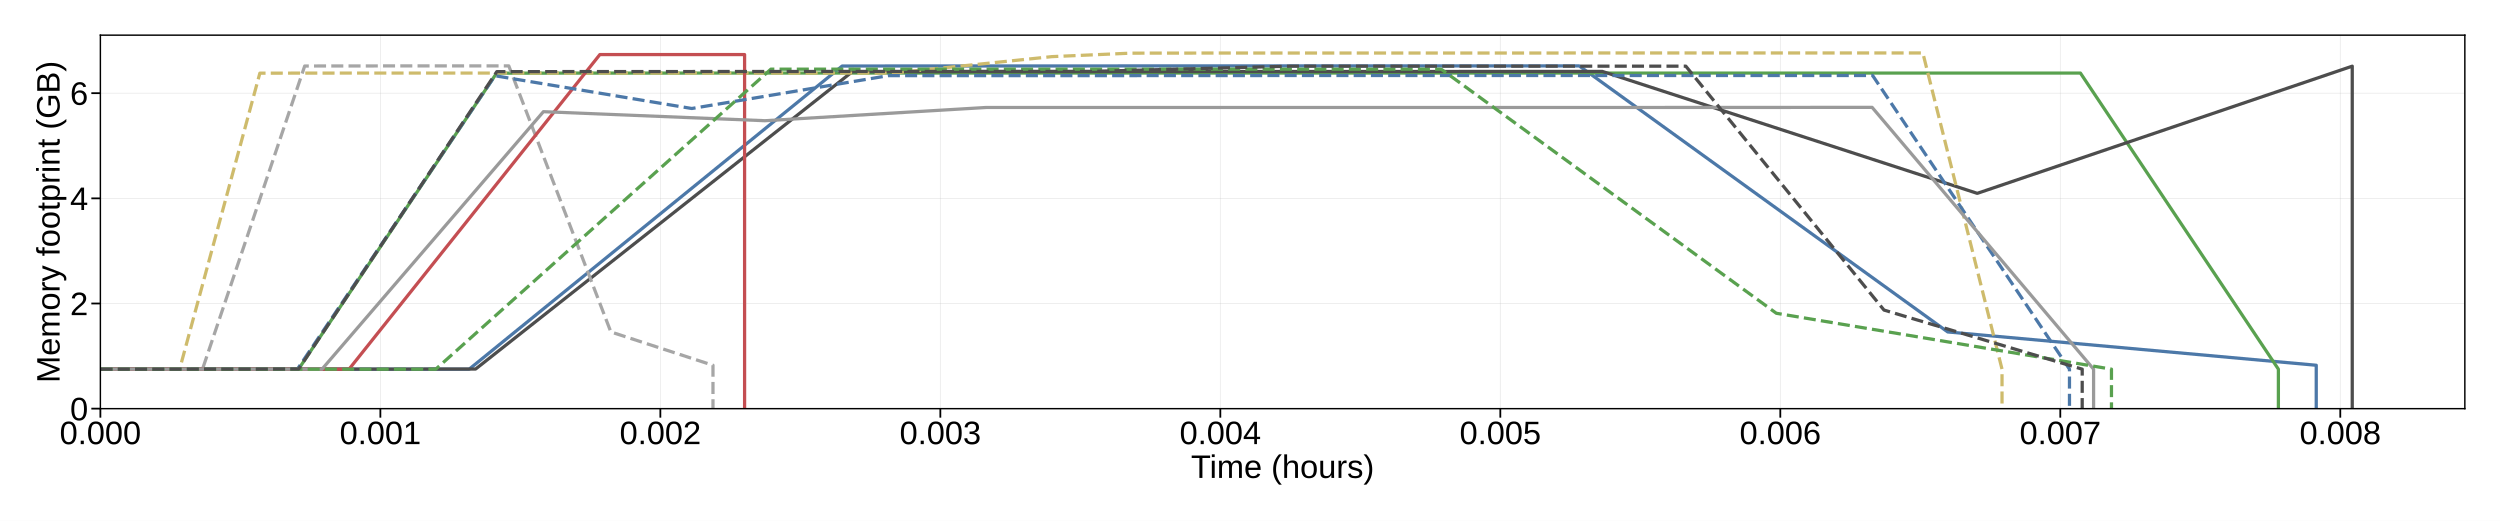
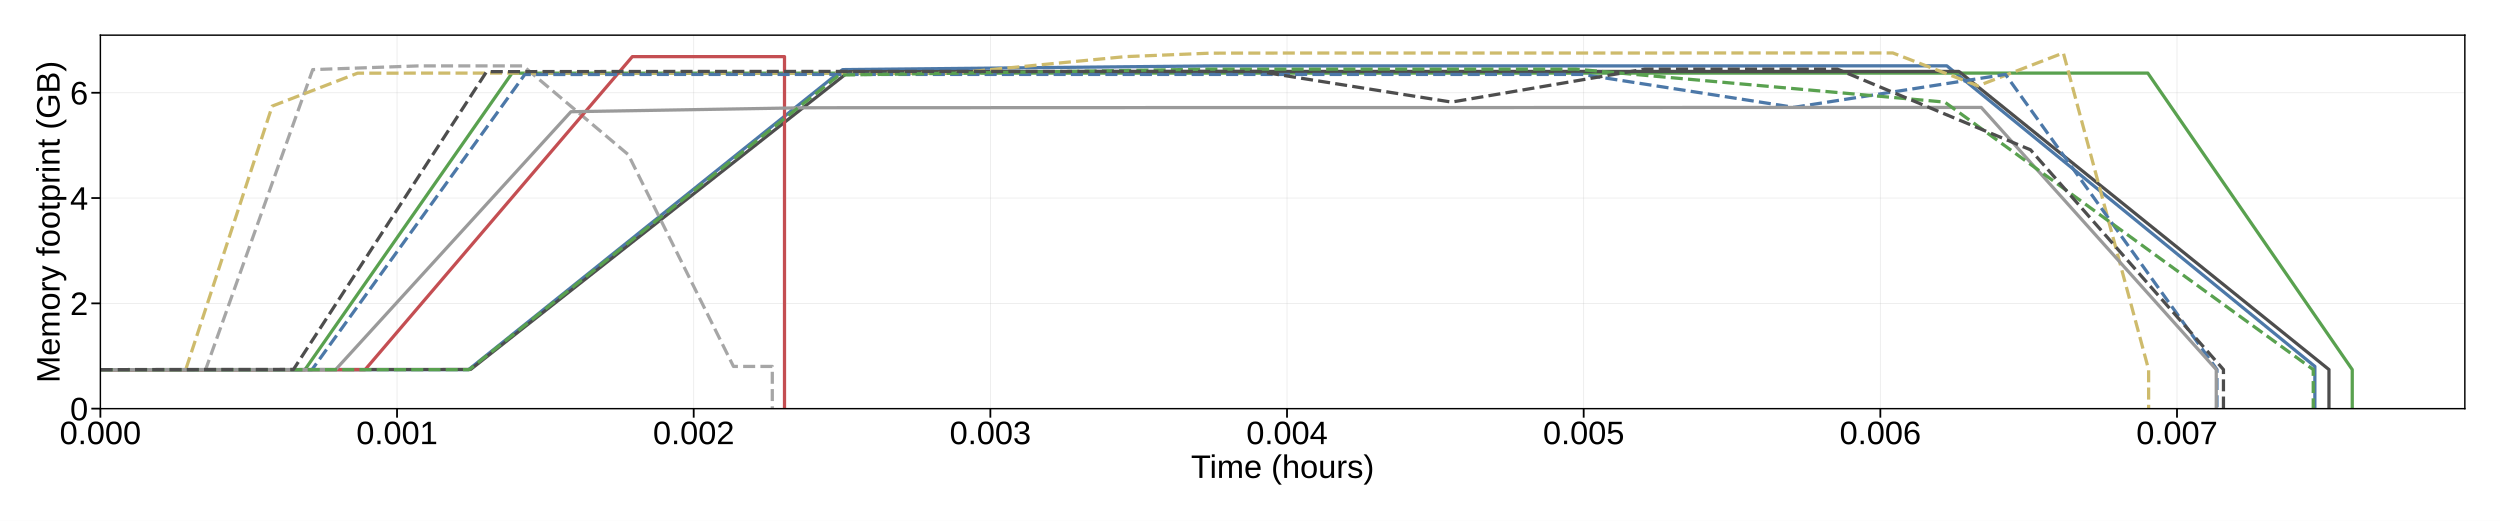
<svg xmlns="http://www.w3.org/2000/svg" xmlns:xlink="http://www.w3.org/1999/xlink" width="2764.8pt" height="576pt" viewBox="0 0 2764.8 576" version="1.1">
  <defs>
    <style type="text/css">*{stroke-linejoin: round; stroke-linecap: butt}</style>
  </defs>
  <g id="figure_1">
    <g id="patch_1">
      <path d="M 0 576  L 2764.8 576  L 2764.8 0  L 0 0  z " style="fill: #ffffff" />
    </g>
    <g id="axes_1">
      <g id="patch_2">
        <path d="M 111.01 451.94  L 2725.92 451.94  L 2725.92 38.88  L 111.01 38.88  z " style="fill: #ffffff" />
      </g>
      <g id="matplotlib.axis_1">
        <g id="xtick_1">
          <g id="line2d_1">
-             <path d="M 111.01 451.94  L 111.01 38.88  " clip-path="url(#pd6195654af)" style="fill: none; stroke: #b0b0b0; stroke-opacity: 0.3; stroke-width: 0.8; stroke-linecap: square" />
+             <path d="M 111.01 451.94  L 111.01 38.88  " clip-path="url(#pd756d7059c)" style="fill: none; stroke: #b0b0b0; stroke-opacity: 0.3; stroke-width: 0.8; stroke-linecap: square" />
          </g>
          <g id="line2d_2">
            <defs>
-               <path id="m38006093e8" d="M 0 0  L 0 10  " style="stroke: #000000; stroke-width: 2" />
+               <path id="m24fc735ef4" d="M 0 0  L 0 10  " style="stroke: #000000; stroke-width: 2" />
            </defs>
            <g>
-               <use xlink:href="#m38006093e8" x="111.01" y="451.94" style="stroke: #000000; stroke-width: 2" />
+               <use xlink:href="#m24fc735ef4" x="111.01" y="451.94" style="stroke: #000000; stroke-width: 2" />
            </g>
          </g>
          <g id="text_1">
            <text style="font-size: 36px; font-family: 'Arial', 'DejaVu Sans', 'Liberation Sans', sans-serif; text-anchor: middle" x="111.01" y="491.208" transform="rotate(-0 111.01 491.2081)">0.000</text>
          </g>
        </g>
        <g id="xtick_2">
          <g id="line2d_3">
-             <path d="M 420.654 451.94  L 420.654 38.88  " clip-path="url(#pd6195654af)" style="fill: none; stroke: #b0b0b0; stroke-opacity: 0.3; stroke-width: 0.8; stroke-linecap: square" />
+             <path d="M 439.092 451.94  L 439.092 38.88  " clip-path="url(#pd756d7059c)" style="fill: none; stroke: #b0b0b0; stroke-opacity: 0.3; stroke-width: 0.8; stroke-linecap: square" />
          </g>
          <g id="line2d_4">
            <g>
-               <use xlink:href="#m38006093e8" x="420.654" y="451.94" style="stroke: #000000; stroke-width: 2" />
+               <use xlink:href="#m24fc735ef4" x="439.092" y="451.94" style="stroke: #000000; stroke-width: 2" />
            </g>
          </g>
          <g id="text_2">
-             <text style="font-size: 36px; font-family: 'Arial', 'DejaVu Sans', 'Liberation Sans', sans-serif; text-anchor: middle" x="420.654" y="491.208" transform="rotate(-0 420.654 491.2081)">0.001</text>
+             <text style="font-size: 36px; font-family: 'Arial', 'DejaVu Sans', 'Liberation Sans', sans-serif; text-anchor: middle" x="439.092" y="491.208" transform="rotate(-0 439.0924 491.2081)">0.001</text>
          </g>
        </g>
        <g id="xtick_3">
          <g id="line2d_5">
-             <path d="M 730.298 451.94  L 730.298 38.88  " clip-path="url(#pd6195654af)" style="fill: none; stroke: #b0b0b0; stroke-opacity: 0.3; stroke-width: 0.8; stroke-linecap: square" />
+             <path d="M 767.175 451.94  L 767.175 38.88  " clip-path="url(#pd756d7059c)" style="fill: none; stroke: #b0b0b0; stroke-opacity: 0.3; stroke-width: 0.8; stroke-linecap: square" />
          </g>
          <g id="line2d_6">
            <g>
-               <use xlink:href="#m38006093e8" x="730.298" y="451.94" style="stroke: #000000; stroke-width: 2" />
+               <use xlink:href="#m24fc735ef4" x="767.175" y="451.94" style="stroke: #000000; stroke-width: 2" />
            </g>
          </g>
          <g id="text_3">
-             <text style="font-size: 36px; font-family: 'Arial', 'DejaVu Sans', 'Liberation Sans', sans-serif; text-anchor: middle" x="730.298" y="491.208" transform="rotate(-0 730.2981 491.2081)">0.002</text>
+             <text style="font-size: 36px; font-family: 'Arial', 'DejaVu Sans', 'Liberation Sans', sans-serif; text-anchor: middle" x="767.175" y="491.208" transform="rotate(-0 767.1748 491.2081)">0.002</text>
          </g>
        </g>
        <g id="xtick_4">
          <g id="line2d_7">
-             <path d="M 1039.942 451.94  L 1039.942 38.88  " clip-path="url(#pd6195654af)" style="fill: none; stroke: #b0b0b0; stroke-opacity: 0.3; stroke-width: 0.8; stroke-linecap: square" />
+             <path d="M 1095.257 451.94  L 1095.257 38.88  " clip-path="url(#pd756d7059c)" style="fill: none; stroke: #b0b0b0; stroke-opacity: 0.3; stroke-width: 0.8; stroke-linecap: square" />
          </g>
          <g id="line2d_8">
            <g>
-               <use xlink:href="#m38006093e8" x="1039.942" y="451.94" style="stroke: #000000; stroke-width: 2" />
+               <use xlink:href="#m24fc735ef4" x="1095.257" y="451.94" style="stroke: #000000; stroke-width: 2" />
            </g>
          </g>
          <g id="text_4">
-             <text style="font-size: 36px; font-family: 'Arial', 'DejaVu Sans', 'Liberation Sans', sans-serif; text-anchor: middle" x="1039.942" y="491.208" transform="rotate(-0 1039.942 491.2081)">0.003</text>
+             <text style="font-size: 36px; font-family: 'Arial', 'DejaVu Sans', 'Liberation Sans', sans-serif; text-anchor: middle" x="1095.257" y="491.208" transform="rotate(-0 1095.257 491.2081)">0.003</text>
          </g>
        </g>
        <g id="xtick_5">
          <g id="line2d_9">
-             <path d="M 1349.586 451.94  L 1349.586 38.88  " clip-path="url(#pd6195654af)" style="fill: none; stroke: #b0b0b0; stroke-opacity: 0.3; stroke-width: 0.8; stroke-linecap: square" />
+             <path d="M 1423.34 451.94  L 1423.34 38.88  " clip-path="url(#pd756d7059c)" style="fill: none; stroke: #b0b0b0; stroke-opacity: 0.3; stroke-width: 0.8; stroke-linecap: square" />
          </g>
          <g id="line2d_10">
            <g>
-               <use xlink:href="#m38006093e8" x="1349.586" y="451.94" style="stroke: #000000; stroke-width: 2" />
+               <use xlink:href="#m24fc735ef4" x="1423.34" y="451.94" style="stroke: #000000; stroke-width: 2" />
            </g>
          </g>
          <g id="text_5">
-             <text style="font-size: 36px; font-family: 'Arial', 'DejaVu Sans', 'Liberation Sans', sans-serif; text-anchor: middle" x="1349.586" y="491.208" transform="rotate(-0 1349.586 491.2081)">0.004</text>
+             <text style="font-size: 36px; font-family: 'Arial', 'DejaVu Sans', 'Liberation Sans', sans-serif; text-anchor: middle" x="1423.34" y="491.208" transform="rotate(-0 1423.34 491.2081)">0.004</text>
          </g>
        </g>
        <g id="xtick_6">
          <g id="line2d_11">
-             <path d="M 1659.23 451.94  L 1659.23 38.88  " clip-path="url(#pd6195654af)" style="fill: none; stroke: #b0b0b0; stroke-opacity: 0.3; stroke-width: 0.8; stroke-linecap: square" />
+             <path d="M 1751.422 451.94  L 1751.422 38.88  " clip-path="url(#pd756d7059c)" style="fill: none; stroke: #b0b0b0; stroke-opacity: 0.3; stroke-width: 0.8; stroke-linecap: square" />
          </g>
          <g id="line2d_12">
            <g>
-               <use xlink:href="#m38006093e8" x="1659.23" y="451.94" style="stroke: #000000; stroke-width: 2" />
+               <use xlink:href="#m24fc735ef4" x="1751.422" y="451.94" style="stroke: #000000; stroke-width: 2" />
            </g>
          </g>
          <g id="text_6">
-             <text style="font-size: 36px; font-family: 'Arial', 'DejaVu Sans', 'Liberation Sans', sans-serif; text-anchor: middle" x="1659.23" y="491.208" transform="rotate(-0 1659.23 491.2081)">0.005</text>
+             <text style="font-size: 36px; font-family: 'Arial', 'DejaVu Sans', 'Liberation Sans', sans-serif; text-anchor: middle" x="1751.422" y="491.208" transform="rotate(-0 1751.422 491.2081)">0.005</text>
          </g>
        </g>
        <g id="xtick_7">
          <g id="line2d_13">
-             <path d="M 1968.874 451.94  L 1968.874 38.88  " clip-path="url(#pd6195654af)" style="fill: none; stroke: #b0b0b0; stroke-opacity: 0.3; stroke-width: 0.8; stroke-linecap: square" />
+             <path d="M 2079.505 451.94  L 2079.505 38.88  " clip-path="url(#pd756d7059c)" style="fill: none; stroke: #b0b0b0; stroke-opacity: 0.3; stroke-width: 0.8; stroke-linecap: square" />
          </g>
          <g id="line2d_14">
            <g>
-               <use xlink:href="#m38006093e8" x="1968.874" y="451.94" style="stroke: #000000; stroke-width: 2" />
+               <use xlink:href="#m24fc735ef4" x="2079.505" y="451.94" style="stroke: #000000; stroke-width: 2" />
            </g>
          </g>
          <g id="text_7">
-             <text style="font-size: 36px; font-family: 'Arial', 'DejaVu Sans', 'Liberation Sans', sans-serif; text-anchor: middle" x="1968.874" y="491.208" transform="rotate(-0 1968.874 491.2081)">0.006</text>
+             <text style="font-size: 36px; font-family: 'Arial', 'DejaVu Sans', 'Liberation Sans', sans-serif; text-anchor: middle" x="2079.505" y="491.208" transform="rotate(-0 2079.505 491.2081)">0.006</text>
          </g>
        </g>
        <g id="xtick_8">
          <g id="line2d_15">
-             <path d="M 2278.518 451.94  L 2278.518 38.88  " clip-path="url(#pd6195654af)" style="fill: none; stroke: #b0b0b0; stroke-opacity: 0.3; stroke-width: 0.8; stroke-linecap: square" />
+             <path d="M 2407.587 451.94  L 2407.587 38.88  " clip-path="url(#pd756d7059c)" style="fill: none; stroke: #b0b0b0; stroke-opacity: 0.3; stroke-width: 0.8; stroke-linecap: square" />
          </g>
          <g id="line2d_16">
            <g>
-               <use xlink:href="#m38006093e8" x="2278.518" y="451.94" style="stroke: #000000; stroke-width: 2" />
+               <use xlink:href="#m24fc735ef4" x="2407.587" y="451.94" style="stroke: #000000; stroke-width: 2" />
            </g>
          </g>
          <g id="text_8">
-             <text style="font-size: 36px; font-family: 'Arial', 'DejaVu Sans', 'Liberation Sans', sans-serif; text-anchor: middle" x="2278.518" y="491.208" transform="rotate(-0 2278.518 491.2081)">0.007</text>
-           </g>
-         </g>
-         <g id="xtick_9">
-           <g id="line2d_17">
-             <path d="M 2588.162 451.94  L 2588.162 38.88  " clip-path="url(#pd6195654af)" style="fill: none; stroke: #b0b0b0; stroke-opacity: 0.3; stroke-width: 0.8; stroke-linecap: square" />
-           </g>
-           <g id="line2d_18">
-             <g>
-               <use xlink:href="#m38006093e8" x="2588.162" y="451.94" style="stroke: #000000; stroke-width: 2" />
-             </g>
-           </g>
-           <g id="text_9">
-             <text style="font-size: 36px; font-family: 'Arial', 'DejaVu Sans', 'Liberation Sans', sans-serif; text-anchor: middle" x="2588.162" y="491.208" transform="rotate(-0 2588.162 491.2081)">0.008</text>
-           </g>
-         </g>
-         <g id="text_10">
+             <text style="font-size: 36px; font-family: 'Arial', 'DejaVu Sans', 'Liberation Sans', sans-serif; text-anchor: middle" x="2407.587" y="491.208" transform="rotate(-0 2407.587 491.2081)">0.007</text>
+           </g>
+         </g>
+         <g id="text_9">
          <text style="font-size: 36px; font-family: 'Arial', 'DejaVu Sans', 'Liberation Sans', sans-serif; text-anchor: middle" x="1418.465" y="528.57" transform="rotate(-0 1418.465 528.57)">Time (hours)</text>
        </g>
      </g>
      <g id="matplotlib.axis_2">
        <g id="ytick_1">
+           <g id="line2d_17">
+             <path d="M 111.01 451.94  L 2725.92 451.94  " clip-path="url(#pd756d7059c)" style="fill: none; stroke: #b0b0b0; stroke-opacity: 0.3; stroke-width: 0.8; stroke-linecap: square" />
+           </g>
+           <g id="line2d_18">
+             <defs>
+               <path id="m7f312bd5b4" d="M 0 0  L -10 0  " style="stroke: #000000; stroke-width: 2" />
+             </defs>
+             <g>
+               <use xlink:href="#m7f312bd5b4" x="111.01" y="451.94" style="stroke: #000000; stroke-width: 2" />
+             </g>
+           </g>
+           <g id="text_10">
+             <text style="font-size: 36px; font-family: 'Arial', 'DejaVu Sans', 'Liberation Sans', sans-serif; text-anchor: end" x="97.51" y="464.824" transform="rotate(-0 97.51 464.8241)">0</text>
+           </g>
+         </g>
+         <g id="ytick_2">
          <g id="line2d_19">
-             <path d="M 111.01 451.94  L 2725.92 451.94  " clip-path="url(#pd6195654af)" style="fill: none; stroke: #b0b0b0; stroke-opacity: 0.3; stroke-width: 0.8; stroke-linecap: square" />
+             <path d="M 111.01 335.491  L 2725.92 335.491  " clip-path="url(#pd756d7059c)" style="fill: none; stroke: #b0b0b0; stroke-opacity: 0.3; stroke-width: 0.8; stroke-linecap: square" />
          </g>
          <g id="line2d_20">
-             <defs>
-               <path id="m17c192a9c6" d="M 0 0  L -10 0  " style="stroke: #000000; stroke-width: 2" />
-             </defs>
-             <g>
-               <use xlink:href="#m17c192a9c6" x="111.01" y="451.94" style="stroke: #000000; stroke-width: 2" />
+             <g>
+               <use xlink:href="#m7f312bd5b4" x="111.01" y="335.491" style="stroke: #000000; stroke-width: 2" />
            </g>
          </g>
          <g id="text_11">
-             <text style="font-size: 36px; font-family: 'Arial', 'DejaVu Sans', 'Liberation Sans', sans-serif; text-anchor: end" x="97.51" y="464.824" transform="rotate(-0 97.51 464.8241)">0</text>
-           </g>
-         </g>
-         <g id="ytick_2">
+             <text style="font-size: 36px; font-family: 'Arial', 'DejaVu Sans', 'Liberation Sans', sans-serif; text-anchor: end" x="97.51" y="348.375" transform="rotate(-0 97.51 348.3751)">2</text>
+           </g>
+         </g>
+         <g id="ytick_3">
          <g id="line2d_21">
-             <path d="M 111.01 335.644  L 2725.92 335.644  " clip-path="url(#pd6195654af)" style="fill: none; stroke: #b0b0b0; stroke-opacity: 0.3; stroke-width: 0.8; stroke-linecap: square" />
+             <path d="M 111.01 219.042  L 2725.92 219.042  " clip-path="url(#pd756d7059c)" style="fill: none; stroke: #b0b0b0; stroke-opacity: 0.3; stroke-width: 0.8; stroke-linecap: square" />
          </g>
          <g id="line2d_22">
            <g>
-               <use xlink:href="#m17c192a9c6" x="111.01" y="335.644" style="stroke: #000000; stroke-width: 2" />
+               <use xlink:href="#m7f312bd5b4" x="111.01" y="219.042" style="stroke: #000000; stroke-width: 2" />
            </g>
          </g>
          <g id="text_12">
-             <text style="font-size: 36px; font-family: 'Arial', 'DejaVu Sans', 'Liberation Sans', sans-serif; text-anchor: end" x="97.51" y="348.528" transform="rotate(-0 97.51 348.5279)">2</text>
-           </g>
-         </g>
-         <g id="ytick_3">
+             <text style="font-size: 36px; font-family: 'Arial', 'DejaVu Sans', 'Liberation Sans', sans-serif; text-anchor: end" x="97.51" y="231.926" transform="rotate(-0 97.51 231.9262)">4</text>
+           </g>
+         </g>
+         <g id="ytick_4">
          <g id="line2d_23">
-             <path d="M 111.01 219.348  L 2725.92 219.348  " clip-path="url(#pd6195654af)" style="fill: none; stroke: #b0b0b0; stroke-opacity: 0.3; stroke-width: 0.8; stroke-linecap: square" />
+             <path d="M 111.01 102.593  L 2725.92 102.593  " clip-path="url(#pd756d7059c)" style="fill: none; stroke: #b0b0b0; stroke-opacity: 0.3; stroke-width: 0.8; stroke-linecap: square" />
          </g>
          <g id="line2d_24">
            <g>
-               <use xlink:href="#m17c192a9c6" x="111.01" y="219.348" style="stroke: #000000; stroke-width: 2" />
+               <use xlink:href="#m7f312bd5b4" x="111.01" y="102.593" style="stroke: #000000; stroke-width: 2" />
            </g>
          </g>
          <g id="text_13">
-             <text style="font-size: 36px; font-family: 'Arial', 'DejaVu Sans', 'Liberation Sans', sans-serif; text-anchor: end" x="97.51" y="232.232" transform="rotate(-0 97.51 232.2317)">4</text>
-           </g>
-         </g>
-         <g id="ytick_4">
-           <g id="line2d_25">
-             <path d="M 111.01 103.051  L 2725.92 103.051  " clip-path="url(#pd6195654af)" style="fill: none; stroke: #b0b0b0; stroke-opacity: 0.3; stroke-width: 0.8; stroke-linecap: square" />
-           </g>
-           <g id="line2d_26">
-             <g>
-               <use xlink:href="#m17c192a9c6" x="111.01" y="103.051" style="stroke: #000000; stroke-width: 2" />
-             </g>
-           </g>
-           <g id="text_14">
-             <text style="font-size: 36px; font-family: 'Arial', 'DejaVu Sans', 'Liberation Sans', sans-serif; text-anchor: end" x="97.51" y="115.936" transform="rotate(-0 97.51 115.9355)">6</text>
-           </g>
-         </g>
-         <g id="text_15">
+             <text style="font-size: 36px; font-family: 'Arial', 'DejaVu Sans', 'Liberation Sans', sans-serif; text-anchor: end" x="97.51" y="115.477" transform="rotate(-0 97.51 115.4772)">6</text>
+           </g>
+         </g>
+         <g id="text_14">
          <text style="font-size: 36px; font-family: 'Arial', 'DejaVu Sans', 'Liberation Sans', sans-serif; text-anchor: middle" x="65.914" y="245.41" transform="rotate(-90 65.91375 245.41)">Memory footprint (GB)</text>
        </g>
      </g>
+       <g id="line2d_25">
+         <path d="M 111.268 408.771  L 518.244 408.771  L 931.866 76.993  L 1338.923 72.9  L 1745.953 72.9  L 2153.038 72.786  L 2560.054 405.252  L 2560.054 405.252  L 2560.054 451.94  " clip-path="url(#pd756d7059c)" style="fill: none; stroke: #4c78a8; stroke-width: 3.6; stroke-linecap: square" />
+       </g>
+       <g id="line2d_26">
+         <path d="M 111.161 408.771  L 337.267 408.771  L 566.2 80.945  L 792.329 80.945  L 1018.451 80.831  L 1244.663 80.831  L 1470.8 80.828  L 1696.906 80.831  L 1923.028 80.831  L 2149.18 80.831  L 2375.294 80.831  L 2601.4 408.731  L 2601.4 451.94  " clip-path="url(#pd756d7059c)" style="fill: none; stroke: #59a14f; stroke-width: 3.6; stroke-linecap: square" />
+       </g>
      <g id="line2d_27">
-         <path d="M 111.295 408.315  L 518.825 408.308  L 931.353 72.998  L 1338.909 72.884  L 1746.452 72.884  L 2153.995 367.103  L 2561.579 403.942  L 2561.579 451.94  " clip-path="url(#pd6195654af)" style="fill: none; stroke: #4c78a8; stroke-width: 3.6; stroke-linecap: square" />
+         <path d="M 111.283 408.771  L 520.471 408.582  L 938.729 79.239  L 1347.985 79.012  L 1757.2 79.012  L 2166.429 79.012  L 2575.658 408.721  L 2575.658 451.94  " clip-path="url(#pd756d7059c)" style="fill: none; stroke: #4d4d4d; stroke-width: 3.6; stroke-linecap: square" />
      </g>
      <g id="line2d_28">
-         <path d="M 111.171 408.315  L 330.121 408.311  L 549.18 80.919  L 768.138 80.806  L 987.088 80.806  L 1206.038 80.802  L 1424.981 80.806  L 1643.931 80.806  L 1862.881 80.806  L 2081.831 80.806  L 2300.774 80.806  L 2519.709 408.272  L 2519.709 451.94  " clip-path="url(#pd6195654af)" style="fill: none; stroke: #59a14f; stroke-width: 3.6; stroke-linecap: square" />
+         <path d="M 111.088 408.771  L 227.406 408.767  L 345.85 76.993  L 462.18 72.9  L 578.511 72.9  L 694.838 171.04  L 811.164 405.252  L 854.096 405.252  L 854.096 451.94  " clip-path="url(#pd756d7059c)" style="fill: none; stroke-dasharray: 13.32,5.76; stroke-dashoffset: 0; stroke: #a6a6a6; stroke-width: 3.6" />
      </g>
      <g id="line2d_29">
-         <path d="M 111.328 408.315  L 525.974 408.127  L 942.693 79.216  L 1357.366 79.102  L 1772.012 78.989  L 2186.686 213.826  L 2601.4 73.197  L 2601.4 451.94  " clip-path="url(#pd6195654af)" style="fill: none; stroke: #4d4d4d; stroke-width: 3.6; stroke-linecap: square" />
+         <path d="M 111.07 408.771  L 205.395 408.771  L 301.053 117.335  L 395.391 80.945  L 489.726 80.831  L 584.057 80.831  L 678.386 80.828  L 772.708 80.831  L 867.03 80.831  L 961.368 80.831  L 1055.69 80.831  L 1150.012 71.737  L 1244.328 62.643  L 1338.647 58.777  L 1432.969 58.663  L 1527.288 58.663  L 1621.607 58.663  L 1715.929 58.663  L 1810.267 58.663  L 1904.586 58.55  L 1998.905 58.55  L 2093.243 58.55  L 2187.562 94.94  L 2281.881 58.55  L 2376.203 408.771  L 2376.203 451.94  " clip-path="url(#pd756d7059c)" style="fill: none; stroke-dasharray: 13.32,5.76; stroke-dashoffset: 0; stroke: #cebb6c; stroke-width: 3.6" />
      </g>
      <g id="line2d_30">
-         <path d="M 111.078 408.315  L 223.924 408.308  L 336.977 72.998  L 449.835 72.884  L 562.682 72.884  L 675.543 367.103  L 788.419 403.942  L 788.499 403.942  L 788.499 451.94  " clip-path="url(#pd6195654af)" style="fill: none; stroke-dasharray: 13.32,5.76; stroke-dashoffset: 0; stroke: #a6a6a6; stroke-width: 3.6" />
+         <path d="M 111.254 408.771  L 403.801 408.771  L 699.294 62.643  L 867.601 62.643  L 867.601 451.94  " clip-path="url(#pd756d7059c)" style="fill: none; stroke: #c44e52; stroke-width: 3.6; stroke-linecap: square" />
      </g>
      <g id="line2d_31">
-         <path d="M 111.063 408.315  L 198.639 408.311  L 287.389 80.919  L 374.971 80.806  L 462.553 80.806  L 550.135 80.802  L 637.717 80.806  L 725.293 80.806  L 812.876 80.806  L 900.458 80.806  L 988.034 80.806  L 1075.61 71.724  L 1163.181 62.642  L 1250.757 58.78  L 1338.331 58.667  L 1425.907 58.667  L 1513.483 58.667  L 1601.059 58.667  L 1688.633 58.667  L 1776.209 58.553  L 1863.783 58.55  L 1951.359 58.55  L 2038.932 58.55  L 2126.506 58.553  L 2214.079 408.315  L 2214.079 408.315  L 2214.079 451.94  " clip-path="url(#pd6195654af)" style="fill: none; stroke-dasharray: 13.32,5.76; stroke-dashoffset: 0; stroke: #cebb6c; stroke-width: 3.6" />
+         <path d="M 111.15 408.771  L 345.06 408.771  L 580.342 82.42  L 814.307 82.306  L 1048.24 82.306  L 1282.165 82.31  L 1516.083 82.31  L 1750 82.31  L 1983.941 118.7  L 2217.882 82.306  L 2451.8 408.724  L 2451.8 451.94  " clip-path="url(#pd756d7059c)" style="fill: none; stroke-dasharray: 13.32,5.76; stroke-dashoffset: 0; stroke: #4c78a8; stroke-width: 3.6" />
      </g>
      <g id="line2d_32">
-         <path d="M 111.175 408.315  L 385.976 408.311  L 663.37 60.367  L 823.456 60.367  L 823.456 451.94  " clip-path="url(#pd6195654af)" style="fill: none; stroke: #c44e52; stroke-width: 3.6; stroke-linecap: square" />
+         <path d="M 111.235 408.771  L 371.161 408.771  L 631.408 123.562  L 891.377 119.155  L 1151.338 119.041  L 1411.264 118.928  L 1671.199 118.928  L 1931.116 118.814  L 2191.06 118.785  L 2450.994 408.721  L 2450.994 451.94  " clip-path="url(#pd756d7059c)" style="fill: none; stroke: #9a9a9a; stroke-width: 3.6; stroke-linecap: square" />
      </g>
      <g id="line2d_33">
-         <path d="M 111.228 408.315  L 328.869 408.311  L 547.395 83.759  L 765.066 119.988  L 982.707 83.645  L 1200.363 83.645  L 1418.048 83.528  L 1635.689 83.532  L 1853.338 83.532  L 2071.001 83.532  L 2288.671 408.269  L 2288.671 451.94  " clip-path="url(#pd6195654af)" style="fill: none; stroke-dasharray: 13.32,5.76; stroke-dashoffset: 0; stroke: #4c78a8; stroke-width: 3.6" />
+         <path d="M 111.322 408.771  L 518.868 408.771  L 928.043 82.992  L 1335.588 76.51  L 1743.146 76.51  L 2150.705 112.9  L 2558.264 408.717  L 2558.264 451.94  " clip-path="url(#pd756d7059c)" style="fill: none; stroke-dasharray: 13.32,5.76; stroke-dashoffset: 0; stroke: #59a14f; stroke-width: 3.6" />
      </g>
      <g id="line2d_34">
-         <path d="M 111.173 408.311  L 356.073 408.311  L 600.965 123.508  L 845.889 133.503  L 1090.789 118.852  L 1335.697 118.852  L 1580.605 118.852  L 1825.513 118.852  L 2070.421 118.738  L 2315.338 408.269  L 2315.338 451.94  " clip-path="url(#pd6195654af)" style="fill: none; stroke: #9a9a9a; stroke-width: 3.6; stroke-linecap: square" />
-       </g>
-       <g id="line2d_35">
-         <path d="M 111.257 408.315  L 481.883 408.311  L 852.533 76.49  L 1223.184 76.49  L 1593.822 76.49  L 1964.473 346.447  L 2335.111 408.265  L 2335.111 451.94  " clip-path="url(#pd6195654af)" style="fill: none; stroke-dasharray: 13.32,5.76; stroke-dashoffset: 0; stroke: #59a14f; stroke-width: 3.6" />
-       </g>
-       <g id="line2d_36">
-         <path d="M 111.141 408.315  L 330.288 408.123  L 549.456 79.216  L 768.609 79.102  L 987.755 78.989  L 1206.938 78.989  L 1426.099 73.197  L 1645.245 73.197  L 1864.398 73.197  L 2083.544 342.905  L 2302.749 408.261  L 2302.749 408.261  L 2302.749 451.94  " clip-path="url(#pd6195654af)" style="fill: none; stroke-dasharray: 13.32,5.76; stroke-dashoffset: 0; stroke: #4d4d4d; stroke-width: 3.6" />
+         <path d="M 111.138 408.771  L 324.554 408.582  L 538.14 79.239  L 751.57 79.012  L 965.007 79.012  L 1178.436 79.012  L 1391.873 79.012  L 1605.289 112.9  L 1818.712 76.51  L 2032.134 76.51  L 2245.55 165.666  L 2458.966 408.728  L 2458.966 451.94  " clip-path="url(#pd756d7059c)" style="fill: none; stroke-dasharray: 13.32,5.76; stroke-dashoffset: 0; stroke: #4d4d4d; stroke-width: 3.6" />
      </g>
      <g id="patch_3">
        <path d="M 111.01 451.94  L 111.01 38.88  " style="fill: none; stroke: #000000; stroke-width: 1.6; stroke-linejoin: miter; stroke-linecap: square" />
      </g>
      <g id="patch_4">
        <path d="M 2725.92 451.94  L 2725.92 38.88  " style="fill: none; stroke: #000000; stroke-width: 1.6; stroke-linejoin: miter; stroke-linecap: square" />
      </g>
      <g id="patch_5">
        <path d="M 111.01 451.94  L 2725.92 451.94  " style="fill: none; stroke: #000000; stroke-width: 1.6; stroke-linejoin: miter; stroke-linecap: square" />
      </g>
      <g id="patch_6">
        <path d="M 111.01 38.88  L 2725.92 38.88  " style="fill: none; stroke: #000000; stroke-width: 1.6; stroke-linejoin: miter; stroke-linecap: square" />
      </g>
    </g>
  </g>
  <defs>
-     <clipPath id="pd6195654af">
+     <clipPath id="pd756d7059c">
      <rect x="111.01" y="38.88" width="2614.91" height="413.06" />
    </clipPath>
  </defs>
</svg>
